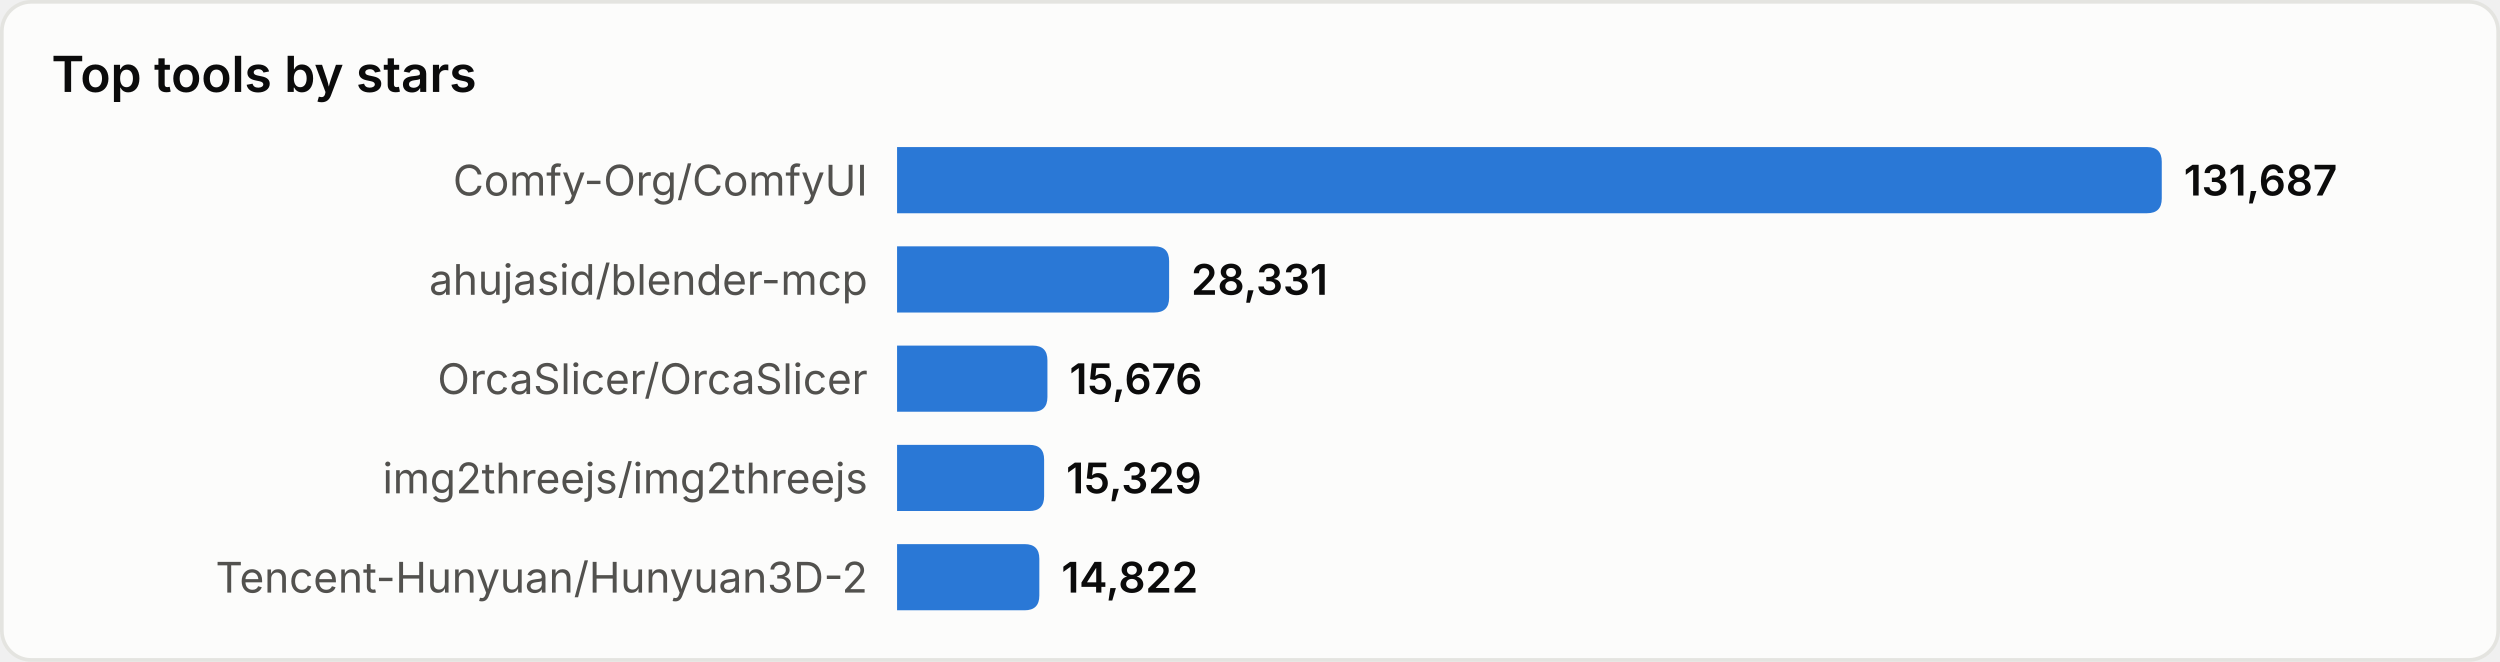
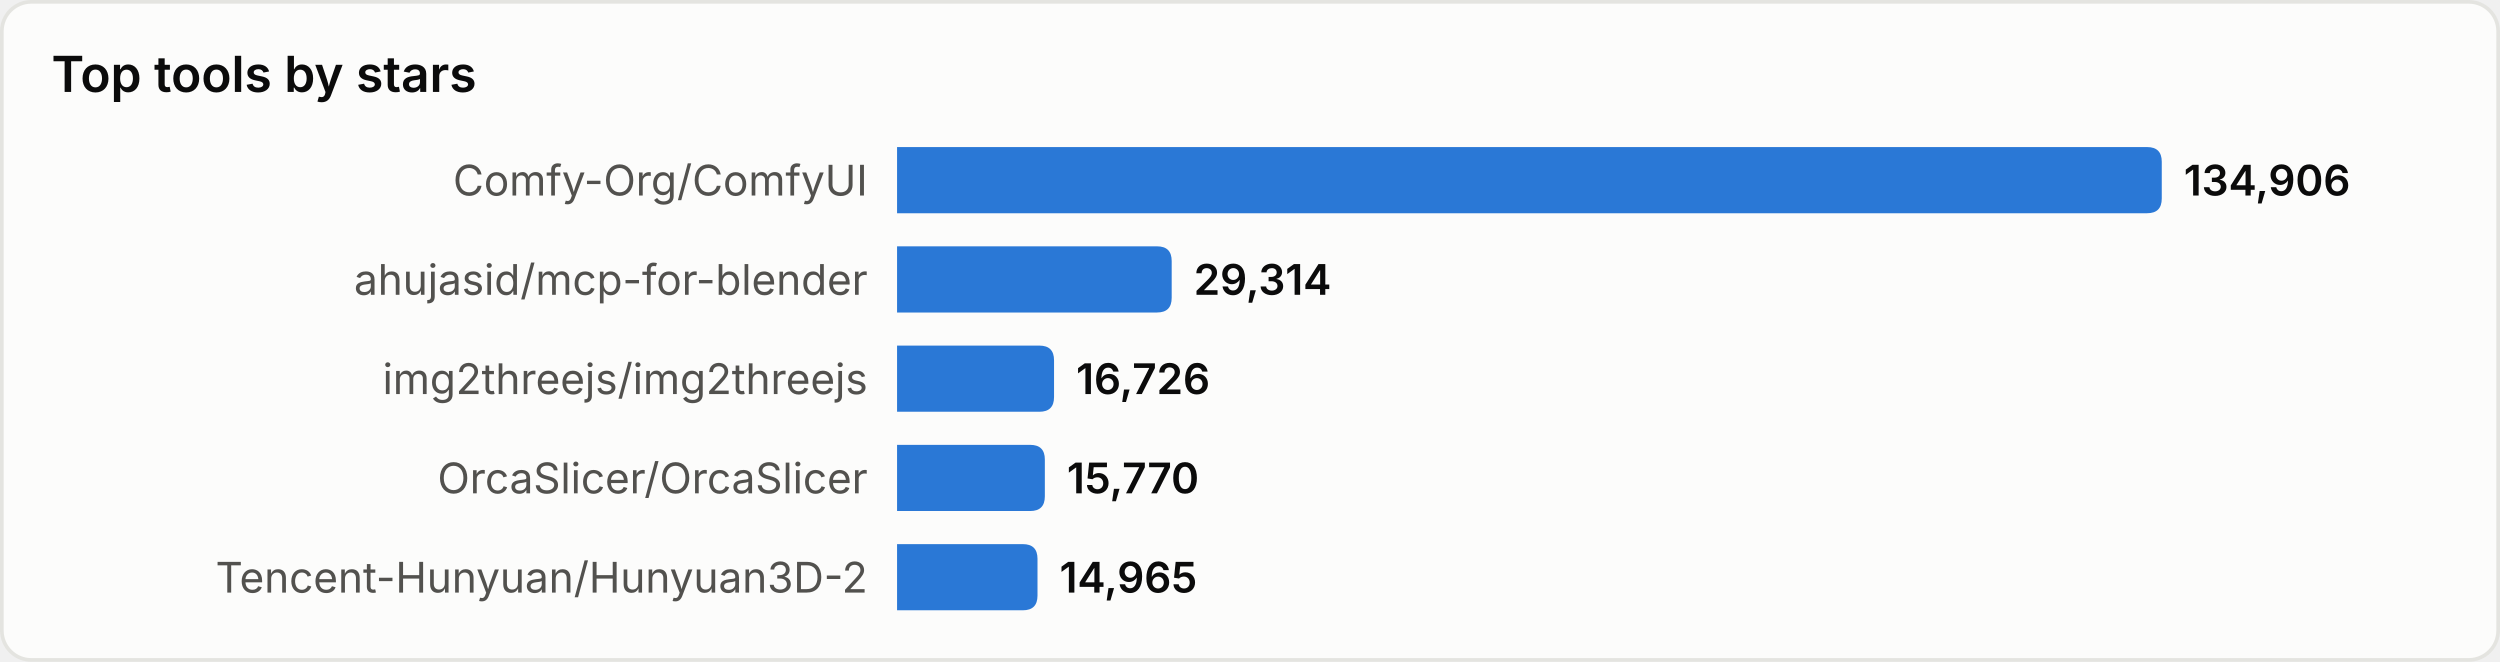
<svg xmlns="http://www.w3.org/2000/svg" width="680" height="180" viewBox="0 0 680 180" role="img" aria-label="Top tools by stars">
  <style>
text{font-family:system-ui,-apple-system,'Segoe UI',sans-serif}
.srf{fill:#fcfcfb;stroke:#e4e4e0}.ttl{fill:#0b0b0b;font-size:13.5px;font-weight:600}
.lbl{fill:#52514e;font-size:11.5px}.val{fill:#0b0b0b;font-size:11.5px;font-weight:600}
.bar{fill:#2a78d6}
@media(prefers-color-scheme:dark){
.srf{fill:#1a1a19;stroke:#33332f}.ttl{fill:#ffffff}
.lbl{fill:#c3c2b7}.val{fill:#ffffff}.bar{fill:#3987e5}
}
</style>
  <rect x="0.5" y="0.5" width="679" height="179" rx="8" class="srf" />
  <text x="14" y="25" class="ttl">Top tools by stars</text>
  <text x="236" y="49.0" class="lbl" text-anchor="end" dominant-baseline="central">Comfy-Org/ComfyUI</text>
  <path d="M244,40 h340.0 q4,0 4,4 v10 q0,4 -4,4 h-340.0 z" class="bar" />
-   <text x="594.0" y="49.0" class="val" dominant-baseline="central">131,687</text>
-   <text x="236" y="76.0" class="lbl" text-anchor="end" dominant-baseline="central">ahujasid/blender-mcp</text>
-   <path d="M244,67 h70.0 q4,0 4,4 v10 q0,4 -4,4 h-70.0 z" class="bar" />
-   <text x="324.0" y="76.0" class="val" dominant-baseline="central">28,331</text>
-   <text x="236" y="103.0" class="lbl" text-anchor="end" dominant-baseline="central">OrcaSlicer/OrcaSlicer</text>
-   <path d="M244,94 h36.9 q4,0 4,4 v10 q0,4 -4,4 h-36.9 z" class="bar" />
-   <text x="290.9" y="103.0" class="val" dominant-baseline="central">15,676</text>
-   <text x="236" y="130.0" class="lbl" text-anchor="end" dominant-baseline="central">img2threejs/img2threejs</text>
-   <path d="M244,121 h36.0 q4,0 4,4 v10 q0,4 -4,4 h-36.0 z" class="bar" />
-   <text x="290.0" y="130.0" class="val" dominant-baseline="central">15,329</text>
+   <text x="594.0" y="49.0" class="val" dominant-baseline="central">134,906</text>
+   <text x="236" y="76.0" class="lbl" text-anchor="end" dominant-baseline="central">ahujasid/mcp-for-blender</text>
+   <path d="M244,67 h70.7 q4,0 4,4 v10 q0,4 -4,4 h-70.7 z" class="bar" />
+   <text x="324.7" y="76.0" class="val" dominant-baseline="central">29,314</text>
+   <text x="236" y="103.0" class="lbl" text-anchor="end" dominant-baseline="central">img2threejs/img2threejs</text>
+   <path d="M244,94 h38.7 q4,0 4,4 v10 q0,4 -4,4 h-38.7 z" class="bar" />
+   <text x="292.7" y="103.0" class="val" dominant-baseline="central">16,726</text>
+   <text x="236" y="130.0" class="lbl" text-anchor="end" dominant-baseline="central">OrcaSlicer/OrcaSlicer</text>
+   <path d="M244,121 h36.2 q4,0 4,4 v10 q0,4 -4,4 h-36.2 z" class="bar" />
+   <text x="290.2" y="130.0" class="val" dominant-baseline="central">15,770</text>
  <text x="236" y="157.0" class="lbl" text-anchor="end" dominant-baseline="central">Tencent-Hunyuan/Hunyuan3D-2</text>
-   <path d="M244,148 h34.7 q4,0 4,4 v10 q0,4 -4,4 h-34.7 z" class="bar" />
-   <text x="288.7" y="157.0" class="val" dominant-baseline="central">14,822</text>
+   <path d="M244,148 h34.2 q4,0 4,4 v10 q0,4 -4,4 h-34.2 z" class="bar" />
+   <text x="288.2" y="157.0" class="val" dominant-baseline="central">14,965</text>
</svg>
